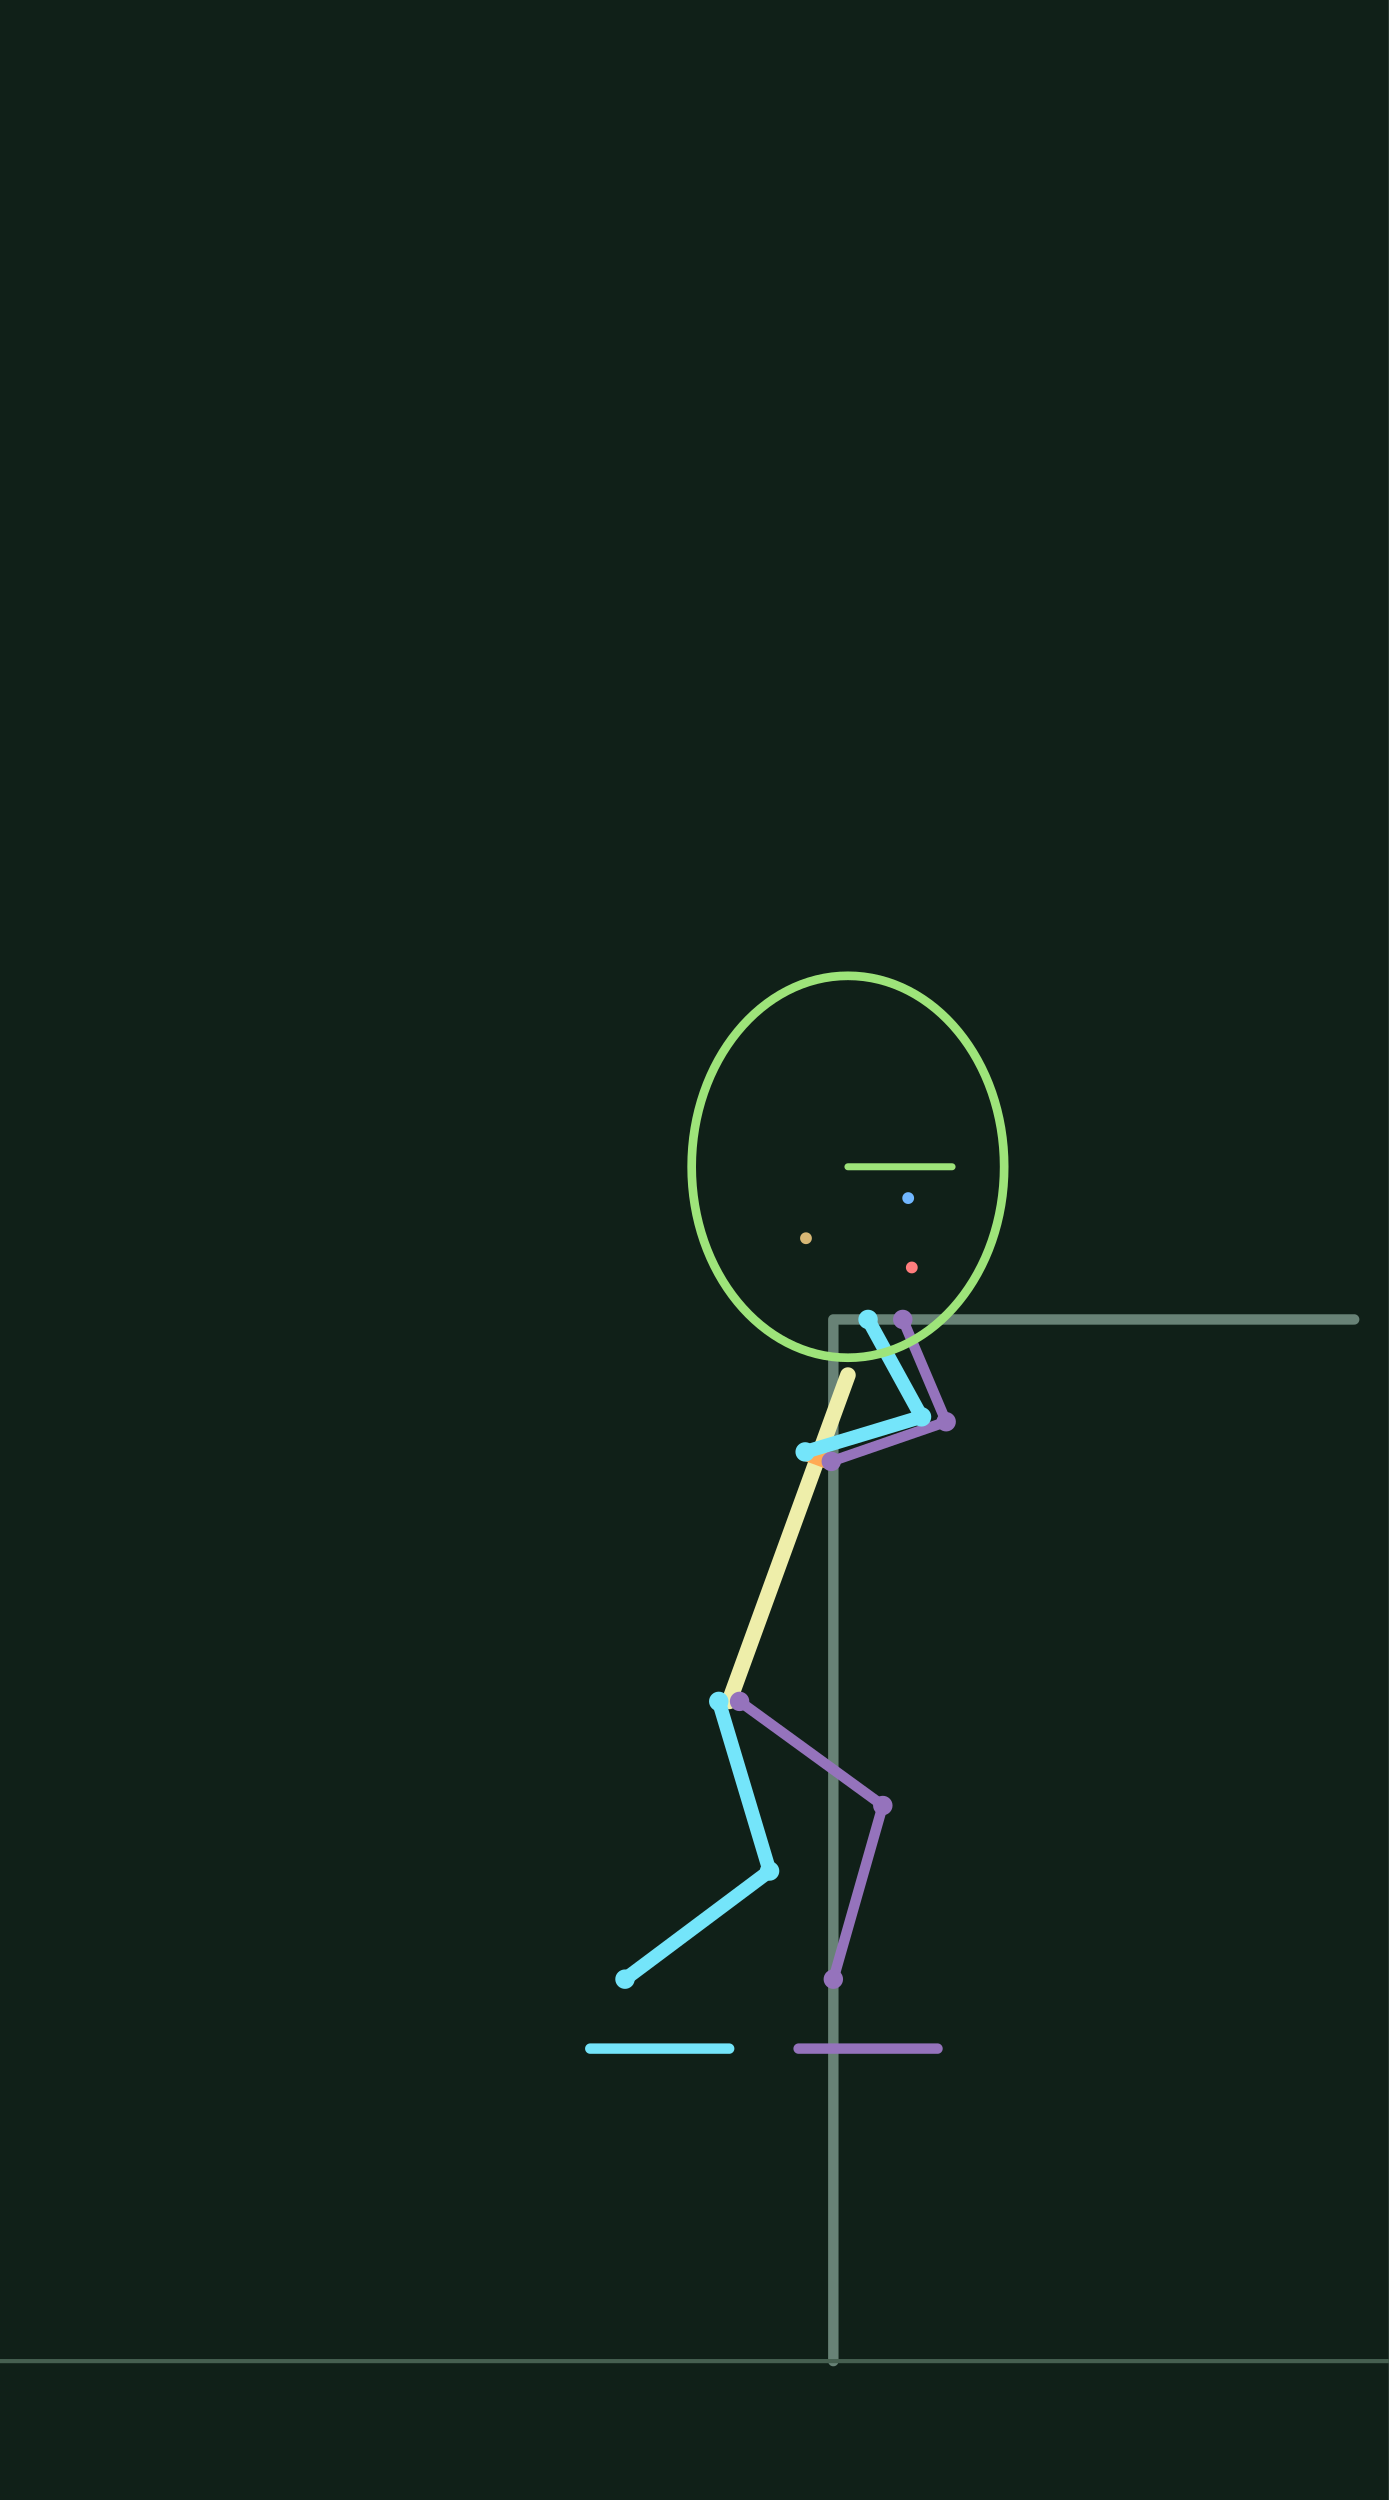
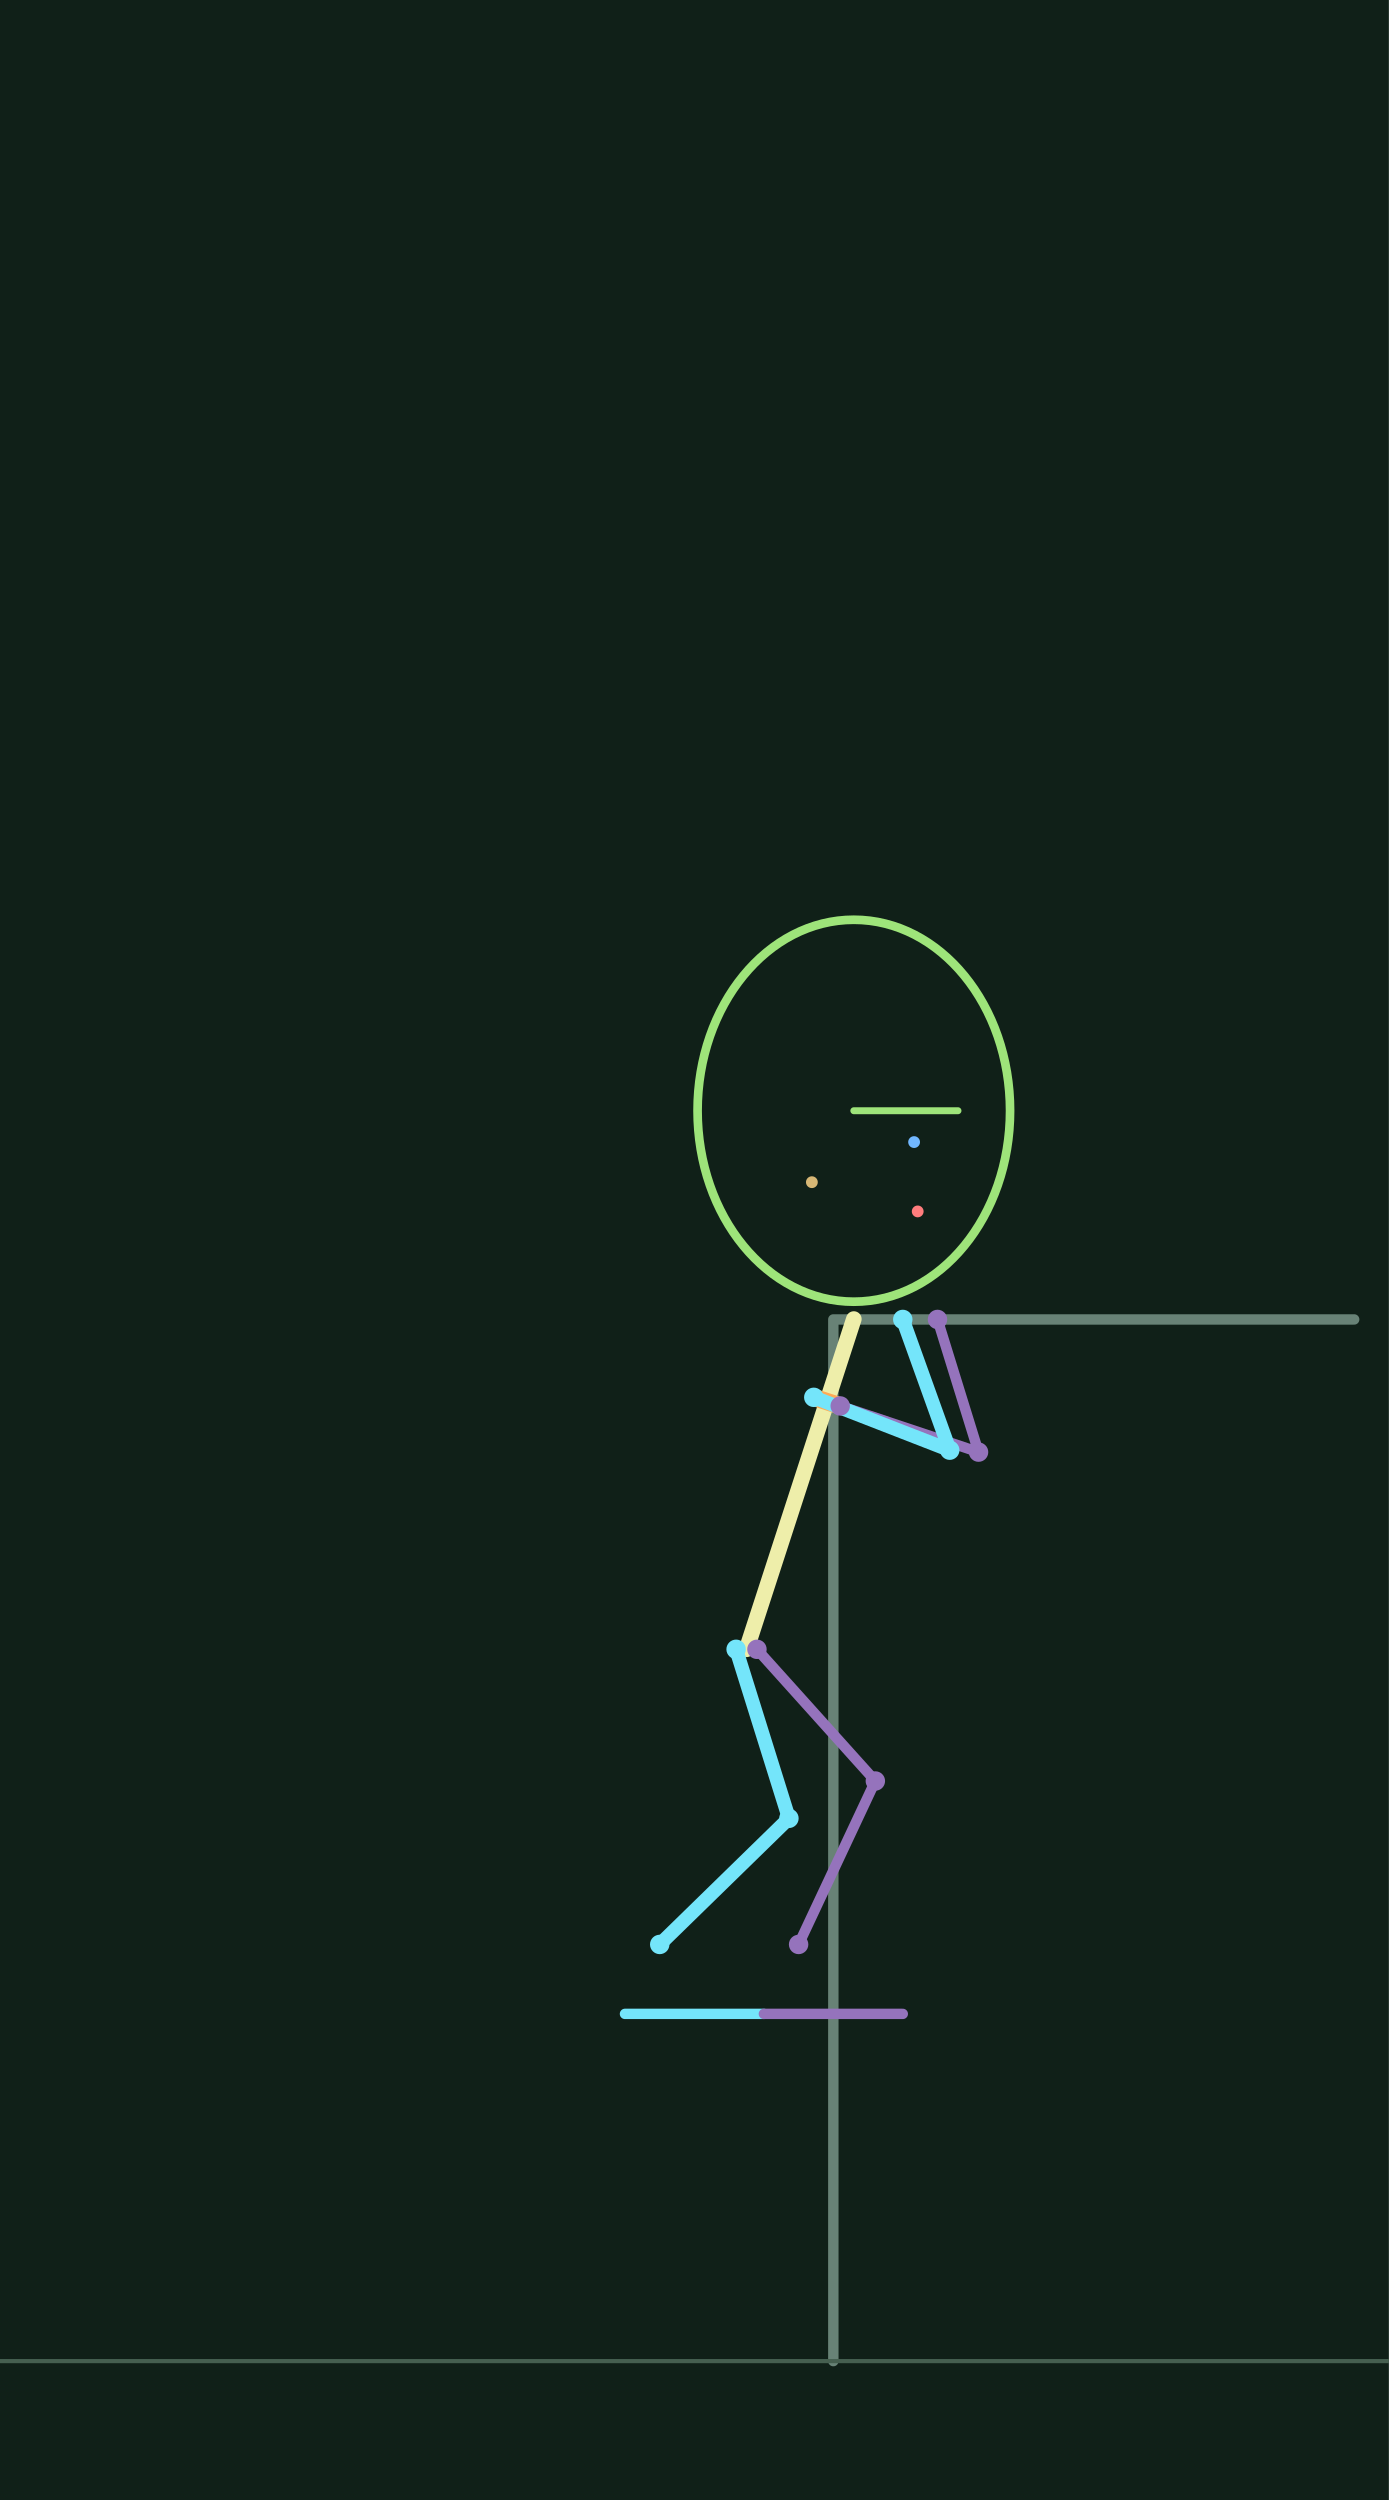
<svg xmlns="http://www.w3.org/2000/svg" width="400" height="720" viewBox="0 0 40 72">
  <rect width="100%" height="100%" fill="#102018" />
  <polyline points="24.000,68.000 24.000,38.000 39.000,38.000" fill="none" stroke="#688276" stroke-width="0.3" stroke-linecap="round" stroke-linejoin="round" />
  <path d="M0 68H40" stroke="#465f50" stroke-width=".12" />
-   <polyline points="21.300,49.000 25.425,51.999 24.000,57.000" fill="none" stroke="#9573bc" stroke-width="0.3" stroke-linecap="round" stroke-linejoin="round" />
-   <polyline points="23.941,42.089 27.249,40.946 26.000,38.000" fill="none" stroke="#9573bc" stroke-width="0.3" stroke-linecap="round" stroke-linejoin="round" />
-   <polyline points="21.000,49.000 24.420,39.603" fill="none" stroke="#eeeeaa" stroke-width="0.45" stroke-linecap="round" stroke-linejoin="round" />
-   <polyline points="23.189,41.815 23.941,42.089" fill="none" stroke="#ffaa55" stroke-width="0.5" stroke-linecap="round" stroke-linejoin="round" />
-   <polyline points="20.700,49.000 22.164,53.885 18.000,57.000" fill="none" stroke="#74e5fa" stroke-width="0.4" stroke-linecap="round" stroke-linejoin="round" />
-   <polyline points="23.189,41.815 26.540,40.805 25.000,38.000" fill="none" stroke="#74e5fa" stroke-width="0.4" stroke-linecap="round" stroke-linejoin="round" />
-   <polyline points="17.000,59.000 19.000,59.000 21.000,59.000" fill="none" stroke="#74e5fa" stroke-width="0.3" stroke-linecap="round" stroke-linejoin="round" />
-   <polyline points="23.000,59.000 25.000,59.000 27.000,59.000" fill="none" stroke="#9573bc" stroke-width="0.3" stroke-linecap="round" stroke-linejoin="round" />
-   <circle cx="20.700" cy="49.000" r=".28" fill="#74e5fa" />
-   <circle cx="22.164" cy="53.885" r=".28" fill="#74e5fa" />
-   <circle cx="18.000" cy="57.000" r=".28" fill="#74e5fa" />
-   <circle cx="23.189" cy="41.815" r=".28" fill="#74e5fa" />
-   <circle cx="26.540" cy="40.805" r=".28" fill="#74e5fa" />
-   <circle cx="25.000" cy="38.000" r=".28" fill="#74e5fa" />
-   <circle cx="21.300" cy="49.000" r=".28" fill="#9573bc" />
-   <circle cx="25.425" cy="51.999" r=".28" fill="#9573bc" />
-   <circle cx="24.000" cy="57.000" r=".28" fill="#9573bc" />
-   <circle cx="23.941" cy="42.089" r=".28" fill="#9573bc" />
-   <circle cx="27.249" cy="40.946" r=".28" fill="#9573bc" />
-   <circle cx="26.000" cy="38.000" r=".28" fill="#9573bc" />
-   <ellipse cx="24.420" cy="33.603" rx="4.5" ry="5.5" fill="none" stroke="#9ee47a" stroke-width=".25" />
-   <circle cx="26.156" cy="34.505" r=".17" fill="#71b7ff" />
-   <circle cx="26.260" cy="36.503" r=".17" fill="#ff7d7d" />
-   <circle cx="23.212" cy="35.661" r=".17" fill="#d7b775" />
-   <polyline points="24.420,33.603 27.420,33.603" fill="none" stroke="#9ee47a" stroke-width="0.2" stroke-linecap="round" stroke-linejoin="round" />
+   <polyline points="21.800,47.500 25.210,51.293 23.000,56.000" fill="none" stroke="#9573bc" stroke-width="0.3" stroke-linecap="round" stroke-linejoin="round" />
+   <polyline points="24.198,40.491 28.182,41.821 27.000,38.000" fill="none" stroke="#9573bc" stroke-width="0.3" stroke-linecap="round" stroke-linejoin="round" />
+   <polyline points="21.500,47.500 24.590,37.989" fill="none" stroke="#eeeeaa" stroke-width="0.45" stroke-linecap="round" stroke-linejoin="round" />
+   <polyline points="23.437,40.243 24.198,40.491" fill="none" stroke="#ffaa55" stroke-width="0.5" stroke-linecap="round" stroke-linejoin="round" />
+   <polyline points="21.200,47.500 22.721,52.368 19.000,56.000" fill="none" stroke="#74e5fa" stroke-width="0.4" stroke-linecap="round" stroke-linejoin="round" />
+   <polyline points="23.437,40.243 27.352,41.765 26.000,38.000" fill="none" stroke="#74e5fa" stroke-width="0.4" stroke-linecap="round" stroke-linejoin="round" />
+   <polyline points="18.000,58.000 20.000,58.000 22.000,58.000" fill="none" stroke="#74e5fa" stroke-width="0.3" stroke-linecap="round" stroke-linejoin="round" />
+   <polyline points="22.000,58.000 24.000,58.000 26.000,58.000" fill="none" stroke="#9573bc" stroke-width="0.3" stroke-linecap="round" stroke-linejoin="round" />
+   <circle cx="21.200" cy="47.500" r=".28" fill="#74e5fa" />
+   <circle cx="22.721" cy="52.368" r=".28" fill="#74e5fa" />
+   <circle cx="19.000" cy="56.000" r=".28" fill="#74e5fa" />
+   <circle cx="23.437" cy="40.243" r=".28" fill="#74e5fa" />
+   <circle cx="27.352" cy="41.765" r=".28" fill="#74e5fa" />
+   <circle cx="26.000" cy="38.000" r=".28" fill="#74e5fa" />
+   <circle cx="21.800" cy="47.500" r=".28" fill="#9573bc" />
+   <circle cx="25.210" cy="51.293" r=".28" fill="#9573bc" />
+   <circle cx="23.000" cy="56.000" r=".28" fill="#9573bc" />
+   <circle cx="24.198" cy="40.491" r=".28" fill="#9573bc" />
+   <circle cx="28.182" cy="41.821" r=".28" fill="#9573bc" />
+   <circle cx="27.000" cy="38.000" r=".28" fill="#9573bc" />
+   <ellipse cx="24.590" cy="31.989" rx="4.5" ry="5.5" fill="none" stroke="#9ee47a" stroke-width=".25" />
+   <circle cx="26.326" cy="32.892" r=".17" fill="#71b7ff" />
+   <circle cx="26.430" cy="34.889" r=".17" fill="#ff7d7d" />
+   <circle cx="23.382" cy="34.047" r=".17" fill="#d7b775" />
+   <polyline points="24.590,31.989 27.590,31.989" fill="none" stroke="#9ee47a" stroke-width="0.2" stroke-linecap="round" stroke-linejoin="round" />
</svg>
